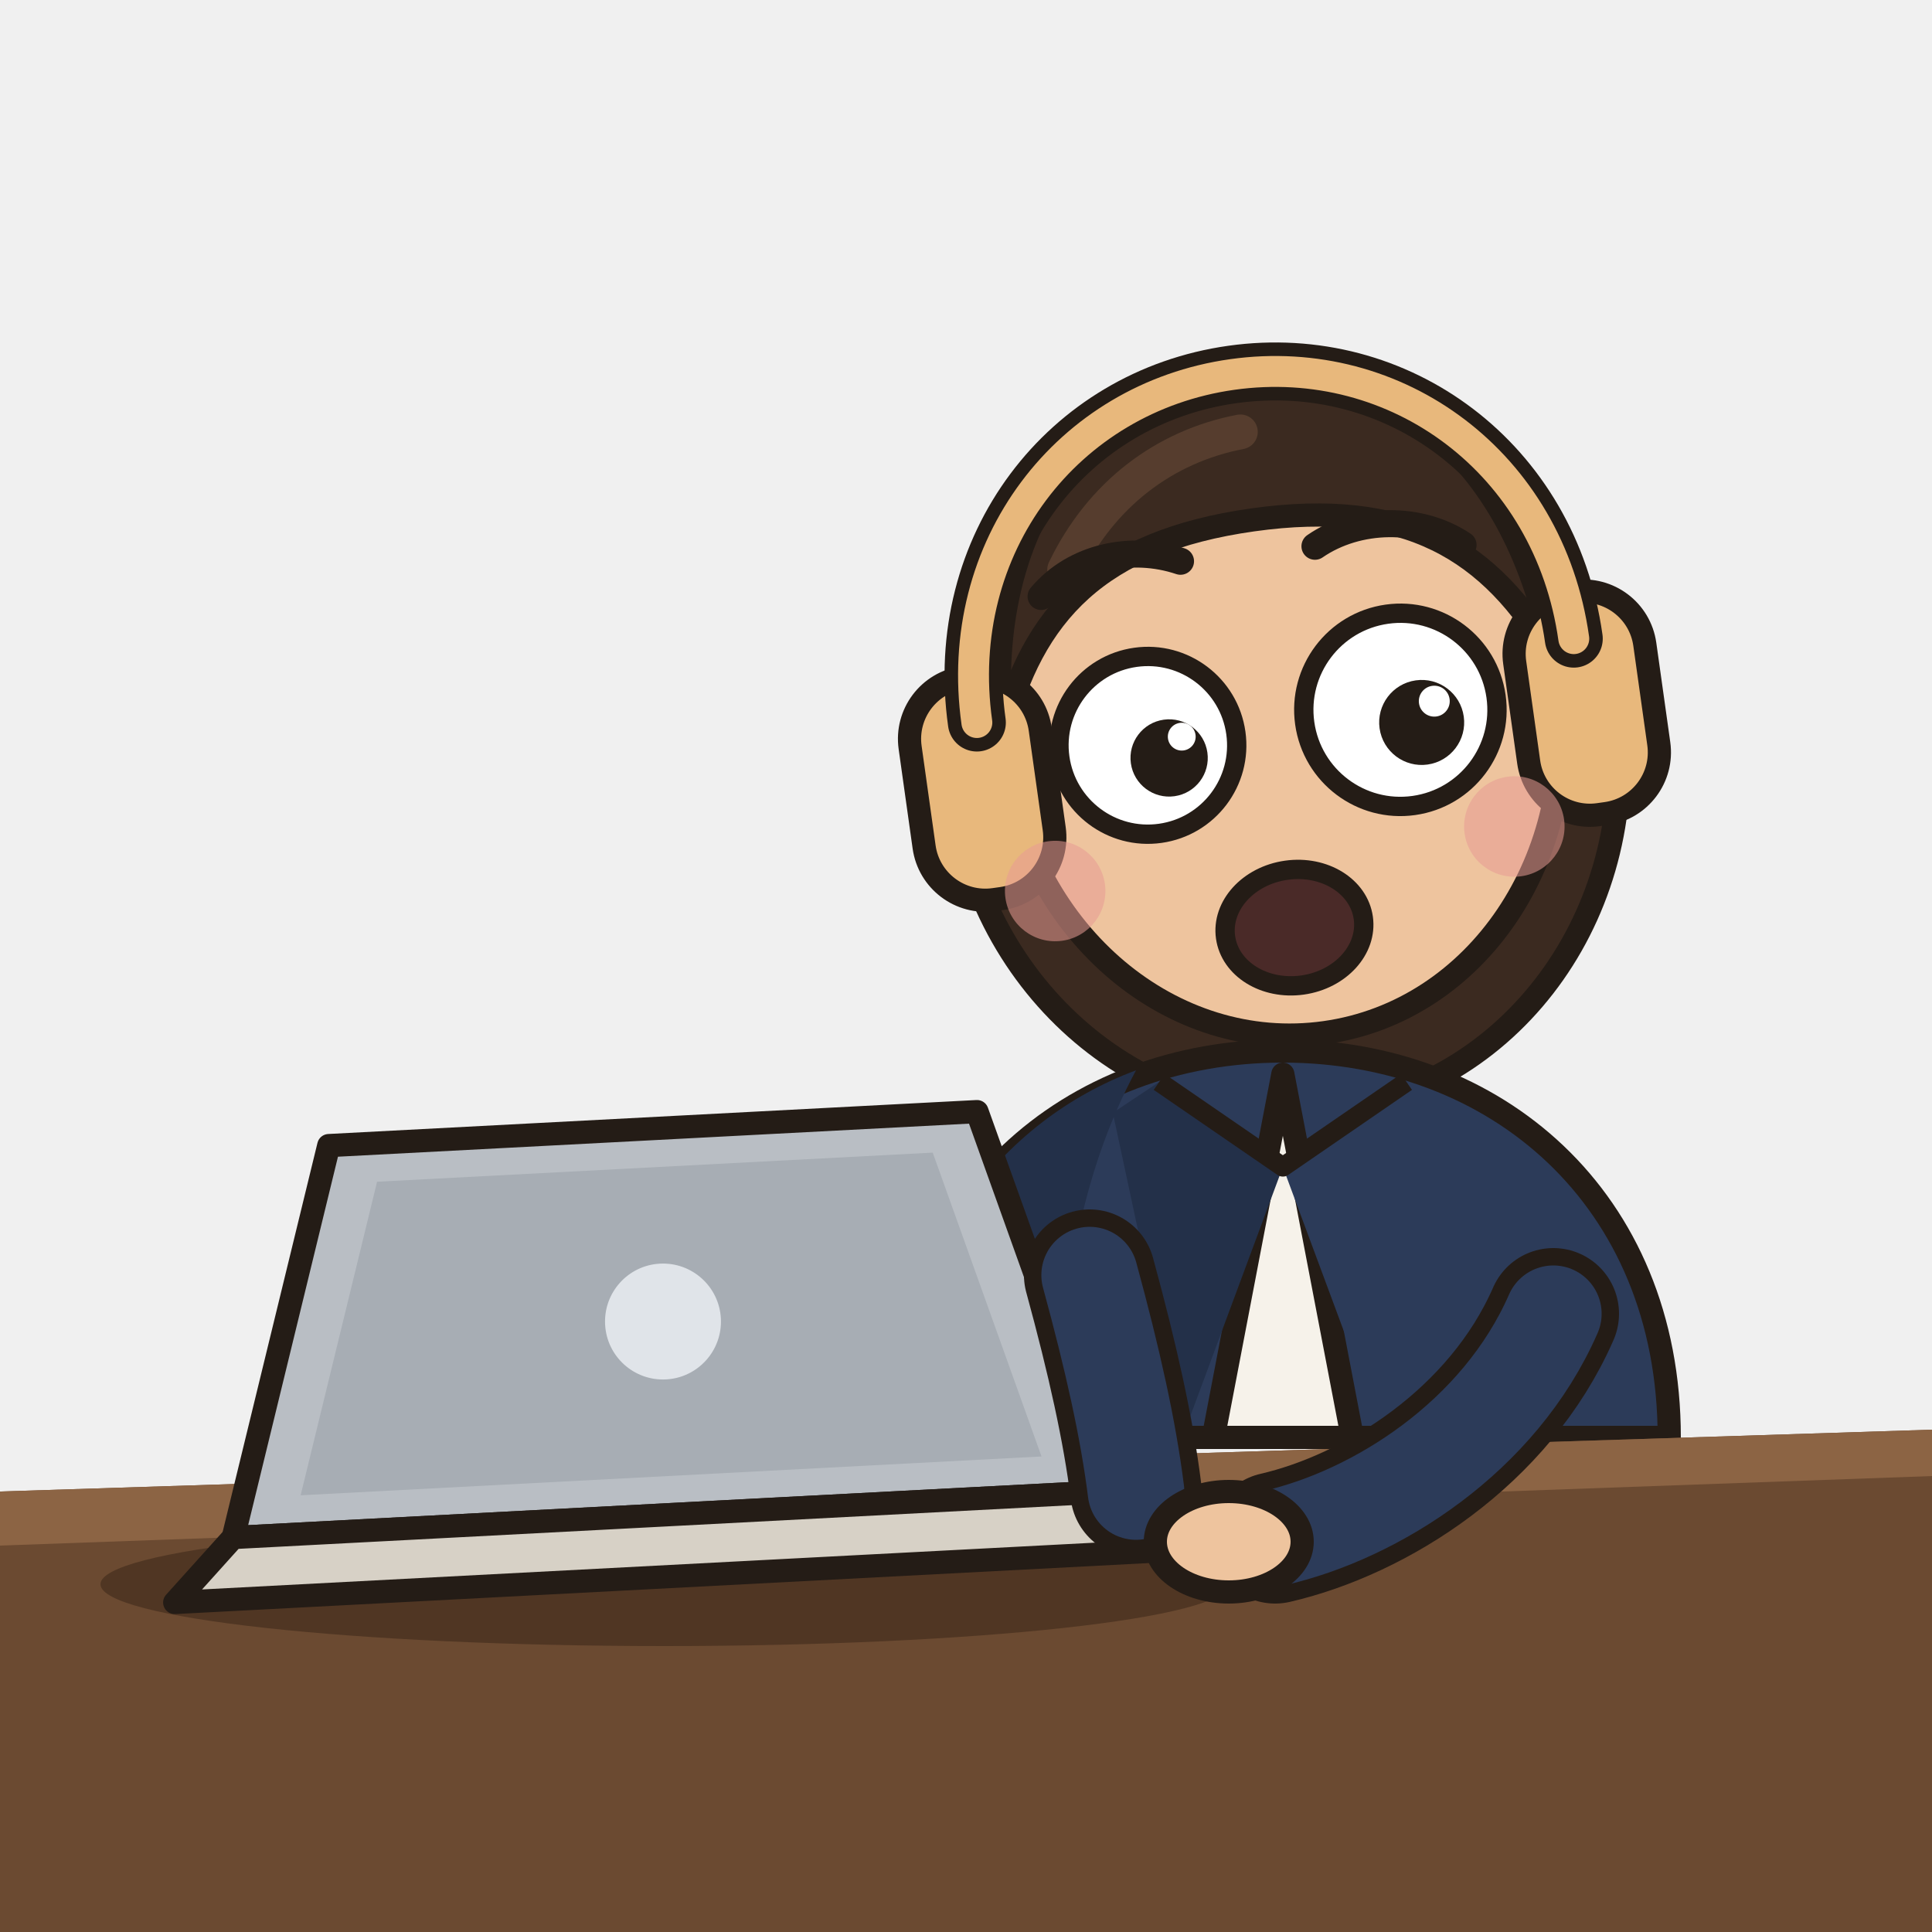
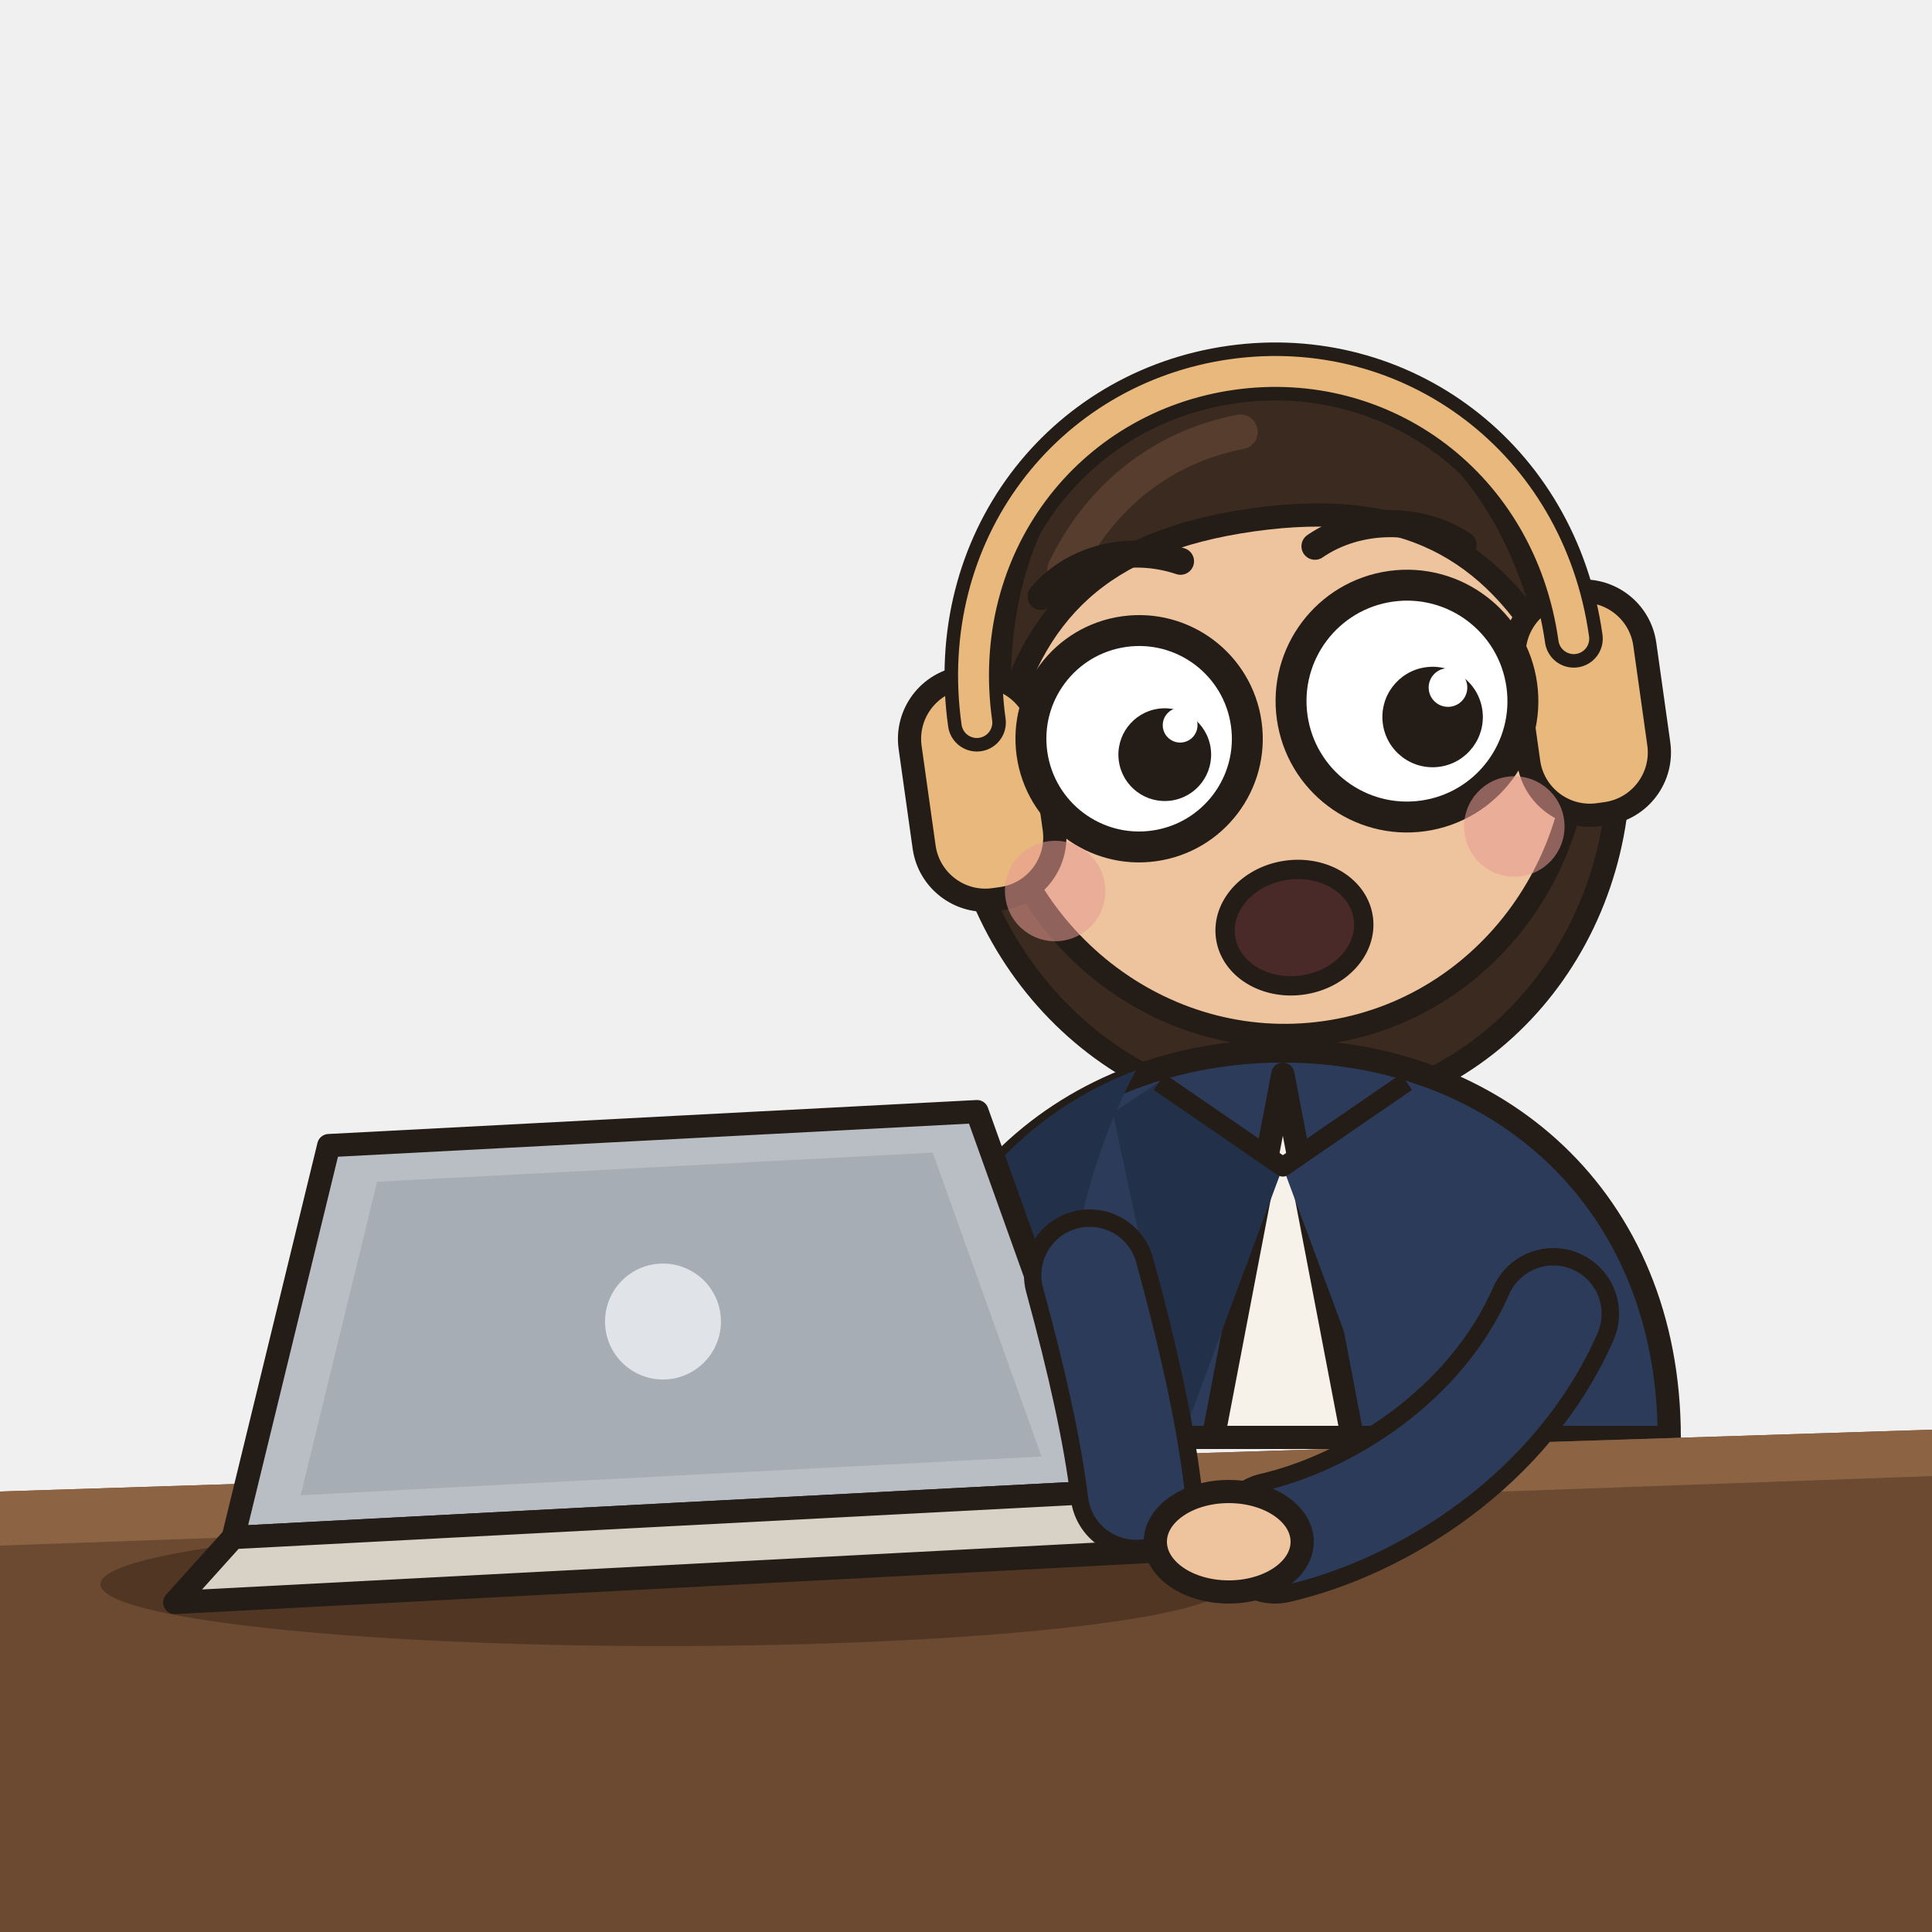
<svg xmlns="http://www.w3.org/2000/svg" viewBox="0 0 500 500" width="500" height="500">
  <g transform="rotate(-8 332 190)">
    <ellipse cx="332" cy="196" rx="86" ry="92" fill="#3B2A20" stroke="#241C16" stroke-width="6" stroke-linejoin="round" stroke-linecap="round" />
  </g>
  <path d="M232 372c0-62 45-100 100-100s100 38 100 100z" fill="#2C3B59" stroke="#241C16" stroke-width="6" stroke-linejoin="round" stroke-linecap="round" />
  <path d="M232 372c0-48 27-82 62-95-14 26-20 58-20 95z" fill="#233049" />
  <path d="M332 278l-18 94h36z" fill="#F6F2EA" stroke="#241C16" stroke-width="6" stroke-linejoin="round" stroke-linecap="round" />
  <path d="M300 280l32 22-26 70-18-84z" fill="#233049" />
  <path d="M364 280l-32 22 26 70 18-84z" fill="#2C3B59" />
  <path d="M300 280l32 22 32-22" fill="none" stroke="#241C16" stroke-width="5" stroke-linejoin="round" />
  <g transform="rotate(-8 332 190)">
-     <ellipse cx="332" cy="188" rx="72" ry="80" fill="#EEC49E" stroke="#241C16" stroke-width="6" stroke-linejoin="round" stroke-linecap="round" />
+     <ellipse cx="332" cy="188" rx="77" ry="80" fill="#EEC49E" stroke="#241C16" stroke-width="6" stroke-linejoin="round" stroke-linecap="round" />
    <path d="M260 180c2-52 32-84 72-84s70 32 72 84c-12-30-32-46-72-46s-60 16-72 46z" fill="#3B2A20" stroke="#241C16" stroke-width="6" stroke-linejoin="round" stroke-linecap="round" />
    <path d="M282 140c12-18 30-28 50-29" stroke="#5A4130" stroke-width="9" fill="none" stroke-linecap="round" opacity="0.85" />
    <rect x="236" y="164" width="34" height="58" rx="16" fill="#E8B87C" stroke="#241C16" stroke-width="6" stroke-linejoin="round" stroke-linecap="round" />
    <rect x="394" y="164" width="34" height="58" rx="16" fill="#E8B87C" stroke="#241C16" stroke-width="6" stroke-linejoin="round" stroke-linecap="round" />
    <path d="M254 176c0-46 35-80 78-80s78 34 78 80" fill="none" stroke="#241C16" stroke-width="15" stroke-linecap="round" />
    <path d="M254 176c0-46 35-80 78-80s78 34 78 80" fill="none" stroke="#E8B87C" stroke-width="8" stroke-linecap="round" />
-     <circle cx="297" cy="188" r="23" fill="#FFFFFF" stroke="#241C16" stroke-width="5" />
-     <circle cx="363" cy="188" r="25" fill="#FFFFFF" stroke="#241C16" stroke-width="5" />
-     <circle cx="302" cy="192" r="10" fill="#241C16" />
-     <circle cx="368" cy="192" r="11" fill="#241C16" />
-     <circle cx="306" cy="187" r="3.6" fill="#FFFFFF" />
-     <circle cx="372" cy="187" r="4" fill="#FFFFFF" />
+     <circle cx="295" cy="186" r="28" fill="#FFFFFF" stroke="#241C16" stroke-width="8" />
+     <circle cx="365" cy="186" r="30" fill="#FFFFFF" stroke="#241C16" stroke-width="8" />
+     <circle cx="301" cy="191" r="12" fill="#241C16" />
+     <circle cx="371" cy="191" r="13" fill="#241C16" />
+     <circle cx="306" cy="184" r="4.5" fill="#FFFFFF" />
+     <circle cx="376" cy="184" r="5" fill="#FFFFFF" />
    <path d="M275 146c10-9 25-10 37-4" stroke="#241C16" stroke-width="7" fill="none" stroke-linecap="round" />
    <path d="M347 143c12-6 28-4 38 5" stroke="#241C16" stroke-width="7" fill="none" stroke-linecap="round" />
    <ellipse cx="328" cy="240" rx="18" ry="15" fill="#4A2A28" stroke="#241C16" stroke-width="5" />
    <circle cx="268" cy="222" r="13" fill="#E79A94" opacity="0.55" />
    <circle cx="388" cy="222" r="13" fill="#E79A94" opacity="0.55" />
  </g>
  <path d="M0 386L500 370L500 500L0 500Z" fill="#6B4A31" />
  <path d="M0 386L500 370L500 382L0 400Z" fill="#8C6444" />
  <ellipse cx="172" cy="410" rx="146" ry="16" fill="#3B2718" fill-opacity="0.55" />
  <g transform="rotate(-3 172 350)">
    <path d="M88 292h168l30 100H58z" fill="#B9BEC4" stroke="#241C16" stroke-width="6" stroke-linejoin="round" stroke-linecap="round" />
    <path d="M100 302h144l24 80H76z" fill="#A7ADB4" />
    <circle cx="172" cy="342" r="15" fill="#E7EAEE" fill-opacity="0.9" />
    <path d="M58 392h228l16 16H42z" fill="#D7D1C6" stroke="#241C16" stroke-width="6" stroke-linejoin="round" stroke-linecap="round" />
  </g>
  <path d="M282 330C288 352 292 370 294 386" stroke="#241C16" stroke-width="34" fill="none" stroke-linecap="round" />
  <path d="M282 330C288 352 292 370 294 386" stroke="#2C3B59" stroke-width="25" fill="none" stroke-linecap="round" />
  <path d="M402 340C388 372 356 392 330 398" stroke="#241C16" stroke-width="34" fill="none" stroke-linecap="round" />
  <path d="M402 340C388 372 356 392 330 398" stroke="#2C3B59" stroke-width="25" fill="none" stroke-linecap="round" />
  <ellipse cx="318" cy="399" rx="19" ry="13" fill="#EEC49E" stroke="#241C16" stroke-width="6" stroke-linejoin="round" stroke-linecap="round" />
</svg>
